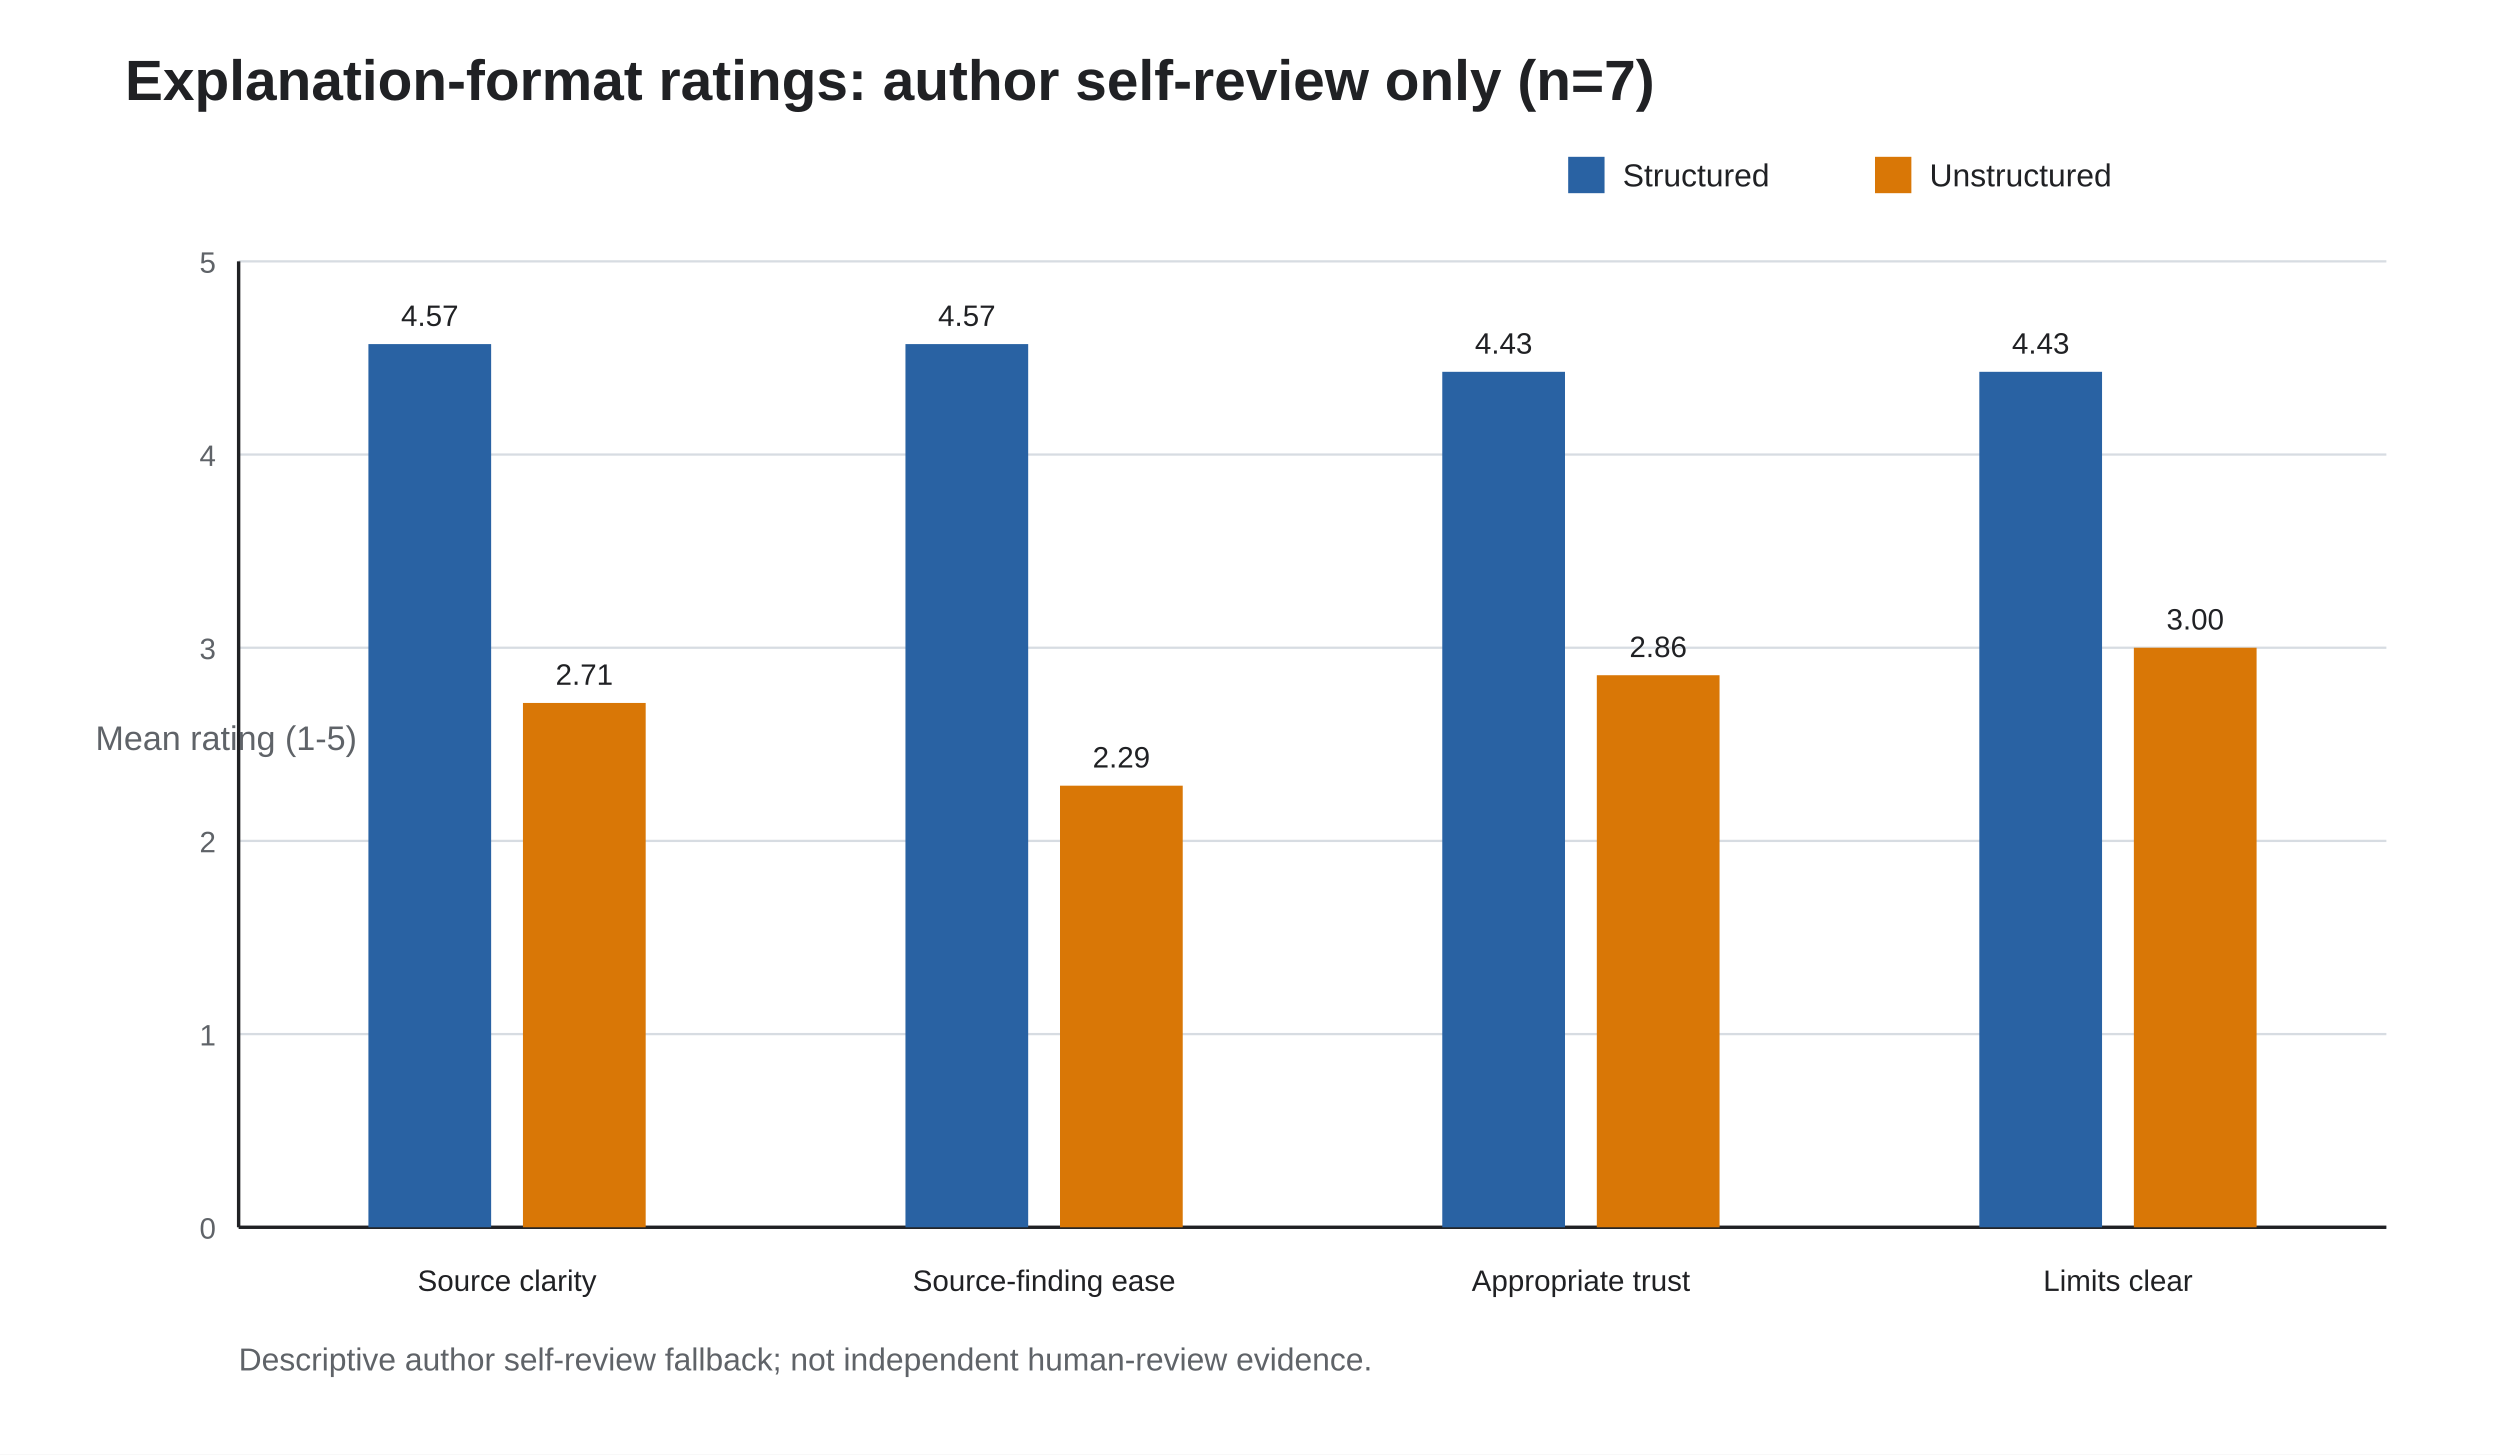
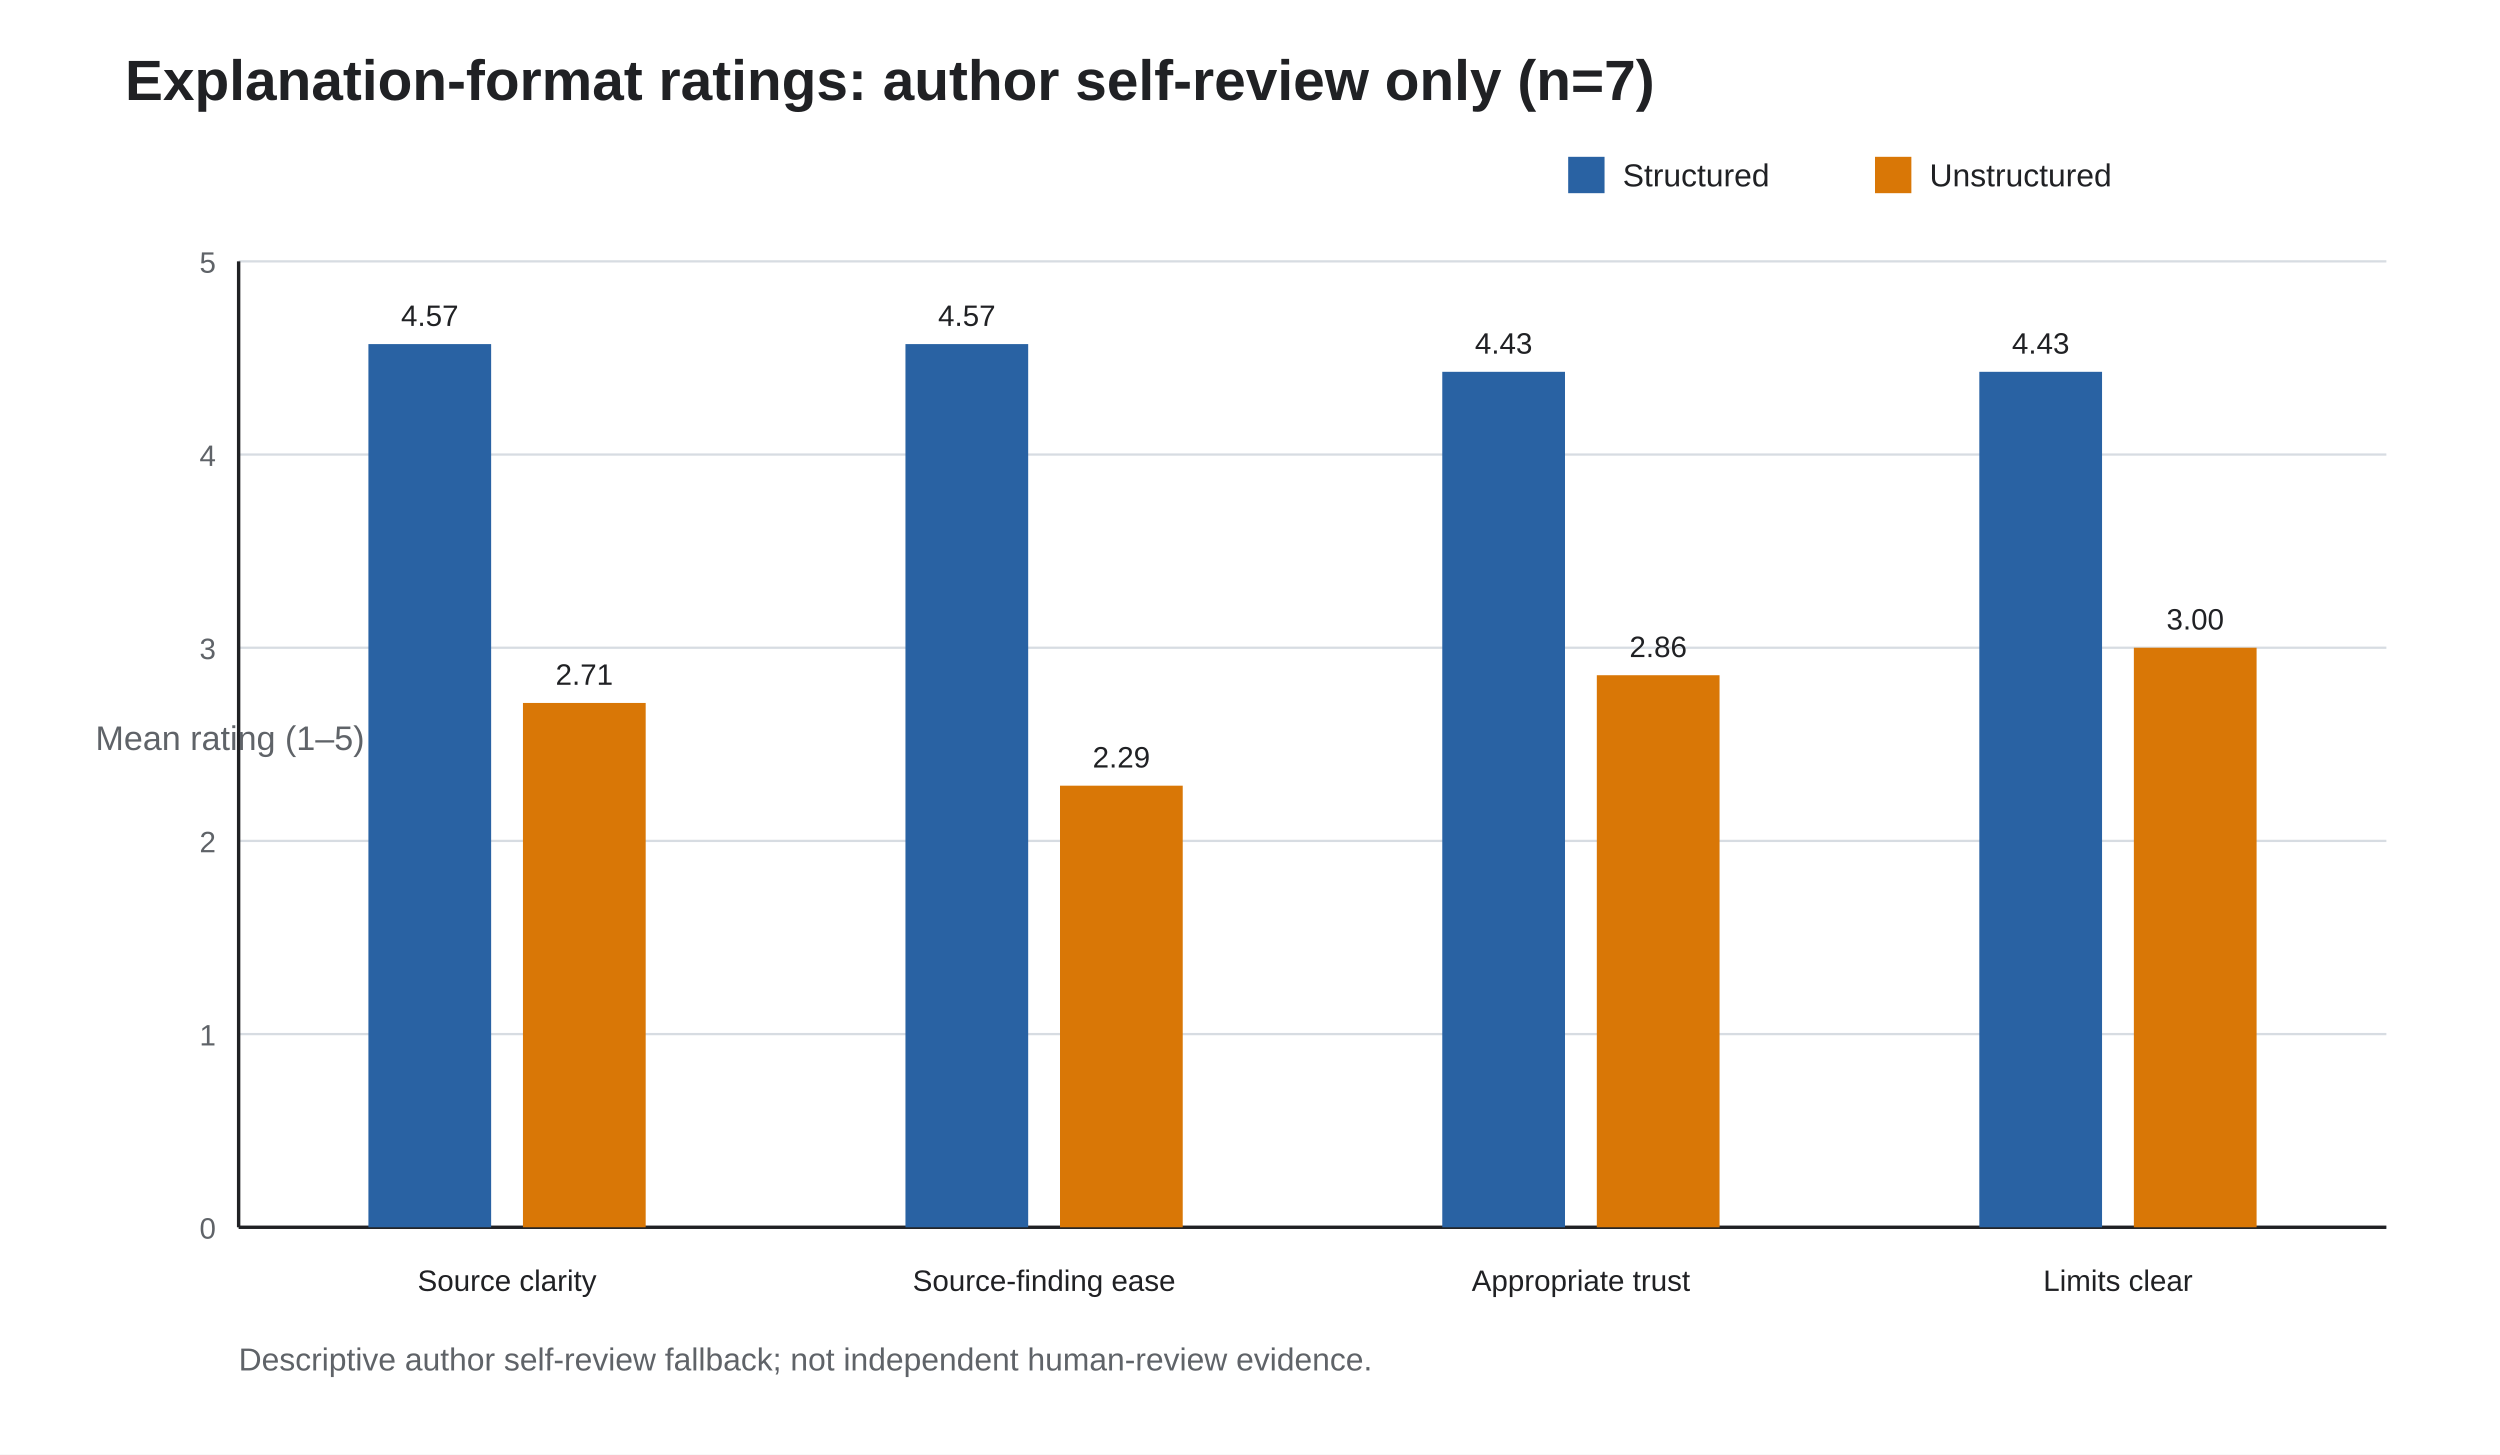
<svg xmlns="http://www.w3.org/2000/svg" width="1100" height="640" viewBox="0 0 1100 640" role="img" aria-labelledby="title desc">
  <rect width="100%" height="100%" fill="white" />
  <text x="55" y="44" font-family="Arial, Helvetica, sans-serif" font-size="25" font-weight="700" fill="#202124">Explanation-format ratings: author self-review only (n=7)</text>
  <line x1="105.0" y1="540.0" x2="1050.0" y2="540.0" stroke="#d7dce2" stroke-width="1" />
  <text x="95.0" y="545.0" font-family="Arial, Helvetica, sans-serif" font-size="13" font-weight="400" fill="#5f6368" text-anchor="end">0</text>
  <line x1="105.0" y1="455.0" x2="1050.0" y2="455.0" stroke="#d7dce2" stroke-width="1" />
  <text x="95.0" y="460.0" font-family="Arial, Helvetica, sans-serif" font-size="13" font-weight="400" fill="#5f6368" text-anchor="end">1</text>
  <line x1="105.0" y1="370.0" x2="1050.0" y2="370.0" stroke="#d7dce2" stroke-width="1" />
  <text x="95.0" y="375.0" font-family="Arial, Helvetica, sans-serif" font-size="13" font-weight="400" fill="#5f6368" text-anchor="end">2</text>
  <line x1="105.0" y1="285.0" x2="1050.0" y2="285.0" stroke="#d7dce2" stroke-width="1" />
  <text x="95.0" y="290.0" font-family="Arial, Helvetica, sans-serif" font-size="13" font-weight="400" fill="#5f6368" text-anchor="end">3</text>
  <line x1="105.0" y1="200.0" x2="1050.0" y2="200.0" stroke="#d7dce2" stroke-width="1" />
  <text x="95.0" y="205.0" font-family="Arial, Helvetica, sans-serif" font-size="13" font-weight="400" fill="#5f6368" text-anchor="end">4</text>
  <line x1="105.0" y1="115.0" x2="1050.0" y2="115.0" stroke="#d7dce2" stroke-width="1" />
  <text x="95.0" y="120.0" font-family="Arial, Helvetica, sans-serif" font-size="13" font-weight="400" fill="#5f6368" text-anchor="end">5</text>
  <line x1="105.0" y1="115.0" x2="105.0" y2="540.0" stroke="#202124" stroke-width="1.5" />
  <line x1="105.0" y1="540.0" x2="1050.0" y2="540.0" stroke="#202124" stroke-width="1.5" />
-   <text x="42.0" y="330.0" font-family="Arial, Helvetica, sans-serif" font-size="15" font-weight="400" fill="#5f6368" text-anchor="start">Mean rating (1-5)</text>
+   <text x="42.0" y="330.0" font-family="Arial, Helvetica, sans-serif" font-size="15" font-weight="400" fill="#5f6368" text-anchor="start">Mean rating (1–5)</text>
  <rect x="162.1" y="151.4" width="54.0" height="388.6" fill="#2962a3" />
  <text x="189.1" y="143.4" font-family="Arial, Helvetica, sans-serif" font-size="13" font-weight="400" fill="#202124" text-anchor="middle">4.57</text>
  <rect x="230.1" y="309.3" width="54.0" height="230.7" fill="#d97706" />
  <text x="257.1" y="301.3" font-family="Arial, Helvetica, sans-serif" font-size="13" font-weight="400" fill="#202124" text-anchor="middle">2.71</text>
  <text x="223.1" y="568.0" font-family="Arial, Helvetica, sans-serif" font-size="13" font-weight="400" fill="#202124" text-anchor="middle">Source clarity</text>
  <text x="223.1" y="586.0" font-family="Arial, Helvetica, sans-serif" font-size="13" font-weight="400" fill="#202124" text-anchor="middle" />
  <rect x="398.4" y="151.4" width="54.0" height="388.6" fill="#2962a3" />
  <text x="425.4" y="143.4" font-family="Arial, Helvetica, sans-serif" font-size="13" font-weight="400" fill="#202124" text-anchor="middle">4.57</text>
  <rect x="466.4" y="345.7" width="54.0" height="194.3" fill="#d97706" />
  <text x="493.4" y="337.7" font-family="Arial, Helvetica, sans-serif" font-size="13" font-weight="400" fill="#202124" text-anchor="middle">2.29</text>
  <text x="459.4" y="568.0" font-family="Arial, Helvetica, sans-serif" font-size="13" font-weight="400" fill="#202124" text-anchor="middle">Source-finding ease</text>
  <text x="459.4" y="586.0" font-family="Arial, Helvetica, sans-serif" font-size="13" font-weight="400" fill="#202124" text-anchor="middle" />
  <rect x="634.6" y="163.6" width="54.0" height="376.4" fill="#2962a3" />
  <text x="661.6" y="155.6" font-family="Arial, Helvetica, sans-serif" font-size="13" font-weight="400" fill="#202124" text-anchor="middle">4.43</text>
  <rect x="702.6" y="297.1" width="54.0" height="242.9" fill="#d97706" />
  <text x="729.6" y="289.1" font-family="Arial, Helvetica, sans-serif" font-size="13" font-weight="400" fill="#202124" text-anchor="middle">2.86</text>
  <text x="695.6" y="568.0" font-family="Arial, Helvetica, sans-serif" font-size="13" font-weight="400" fill="#202124" text-anchor="middle">Appropriate trust</text>
  <text x="695.6" y="586.0" font-family="Arial, Helvetica, sans-serif" font-size="13" font-weight="400" fill="#202124" text-anchor="middle" />
  <rect x="870.9" y="163.6" width="54.0" height="376.4" fill="#2962a3" />
  <text x="897.9" y="155.6" font-family="Arial, Helvetica, sans-serif" font-size="13" font-weight="400" fill="#202124" text-anchor="middle">4.43</text>
  <rect x="938.9" y="285.0" width="54.0" height="255.0" fill="#d97706" />
  <text x="965.9" y="277.0" font-family="Arial, Helvetica, sans-serif" font-size="13" font-weight="400" fill="#202124" text-anchor="middle">3.00</text>
  <text x="931.9" y="568.0" font-family="Arial, Helvetica, sans-serif" font-size="13" font-weight="400" fill="#202124" text-anchor="middle">Limits clear</text>
  <text x="931.9" y="586.0" font-family="Arial, Helvetica, sans-serif" font-size="13" font-weight="400" fill="#202124" text-anchor="middle" />
  <rect x="690.0" y="69.0" width="16.0" height="16.0" fill="#2962a3" />
  <text x="714.0" y="82.0" font-family="Arial, Helvetica, sans-serif" font-size="14" font-weight="400" fill="#202124" text-anchor="start">Structured</text>
  <rect x="825.0" y="69.0" width="16.0" height="16.0" fill="#d97706" />
  <text x="849.0" y="82.0" font-family="Arial, Helvetica, sans-serif" font-size="14" font-weight="400" fill="#202124" text-anchor="start">Unstructured</text>
  <text x="105.0" y="603.0" font-family="Arial, Helvetica, sans-serif" font-size="14" font-weight="400" fill="#5f6368" text-anchor="start">Descriptive author self-review fallback; not independent human-review evidence.</text>
</svg>
